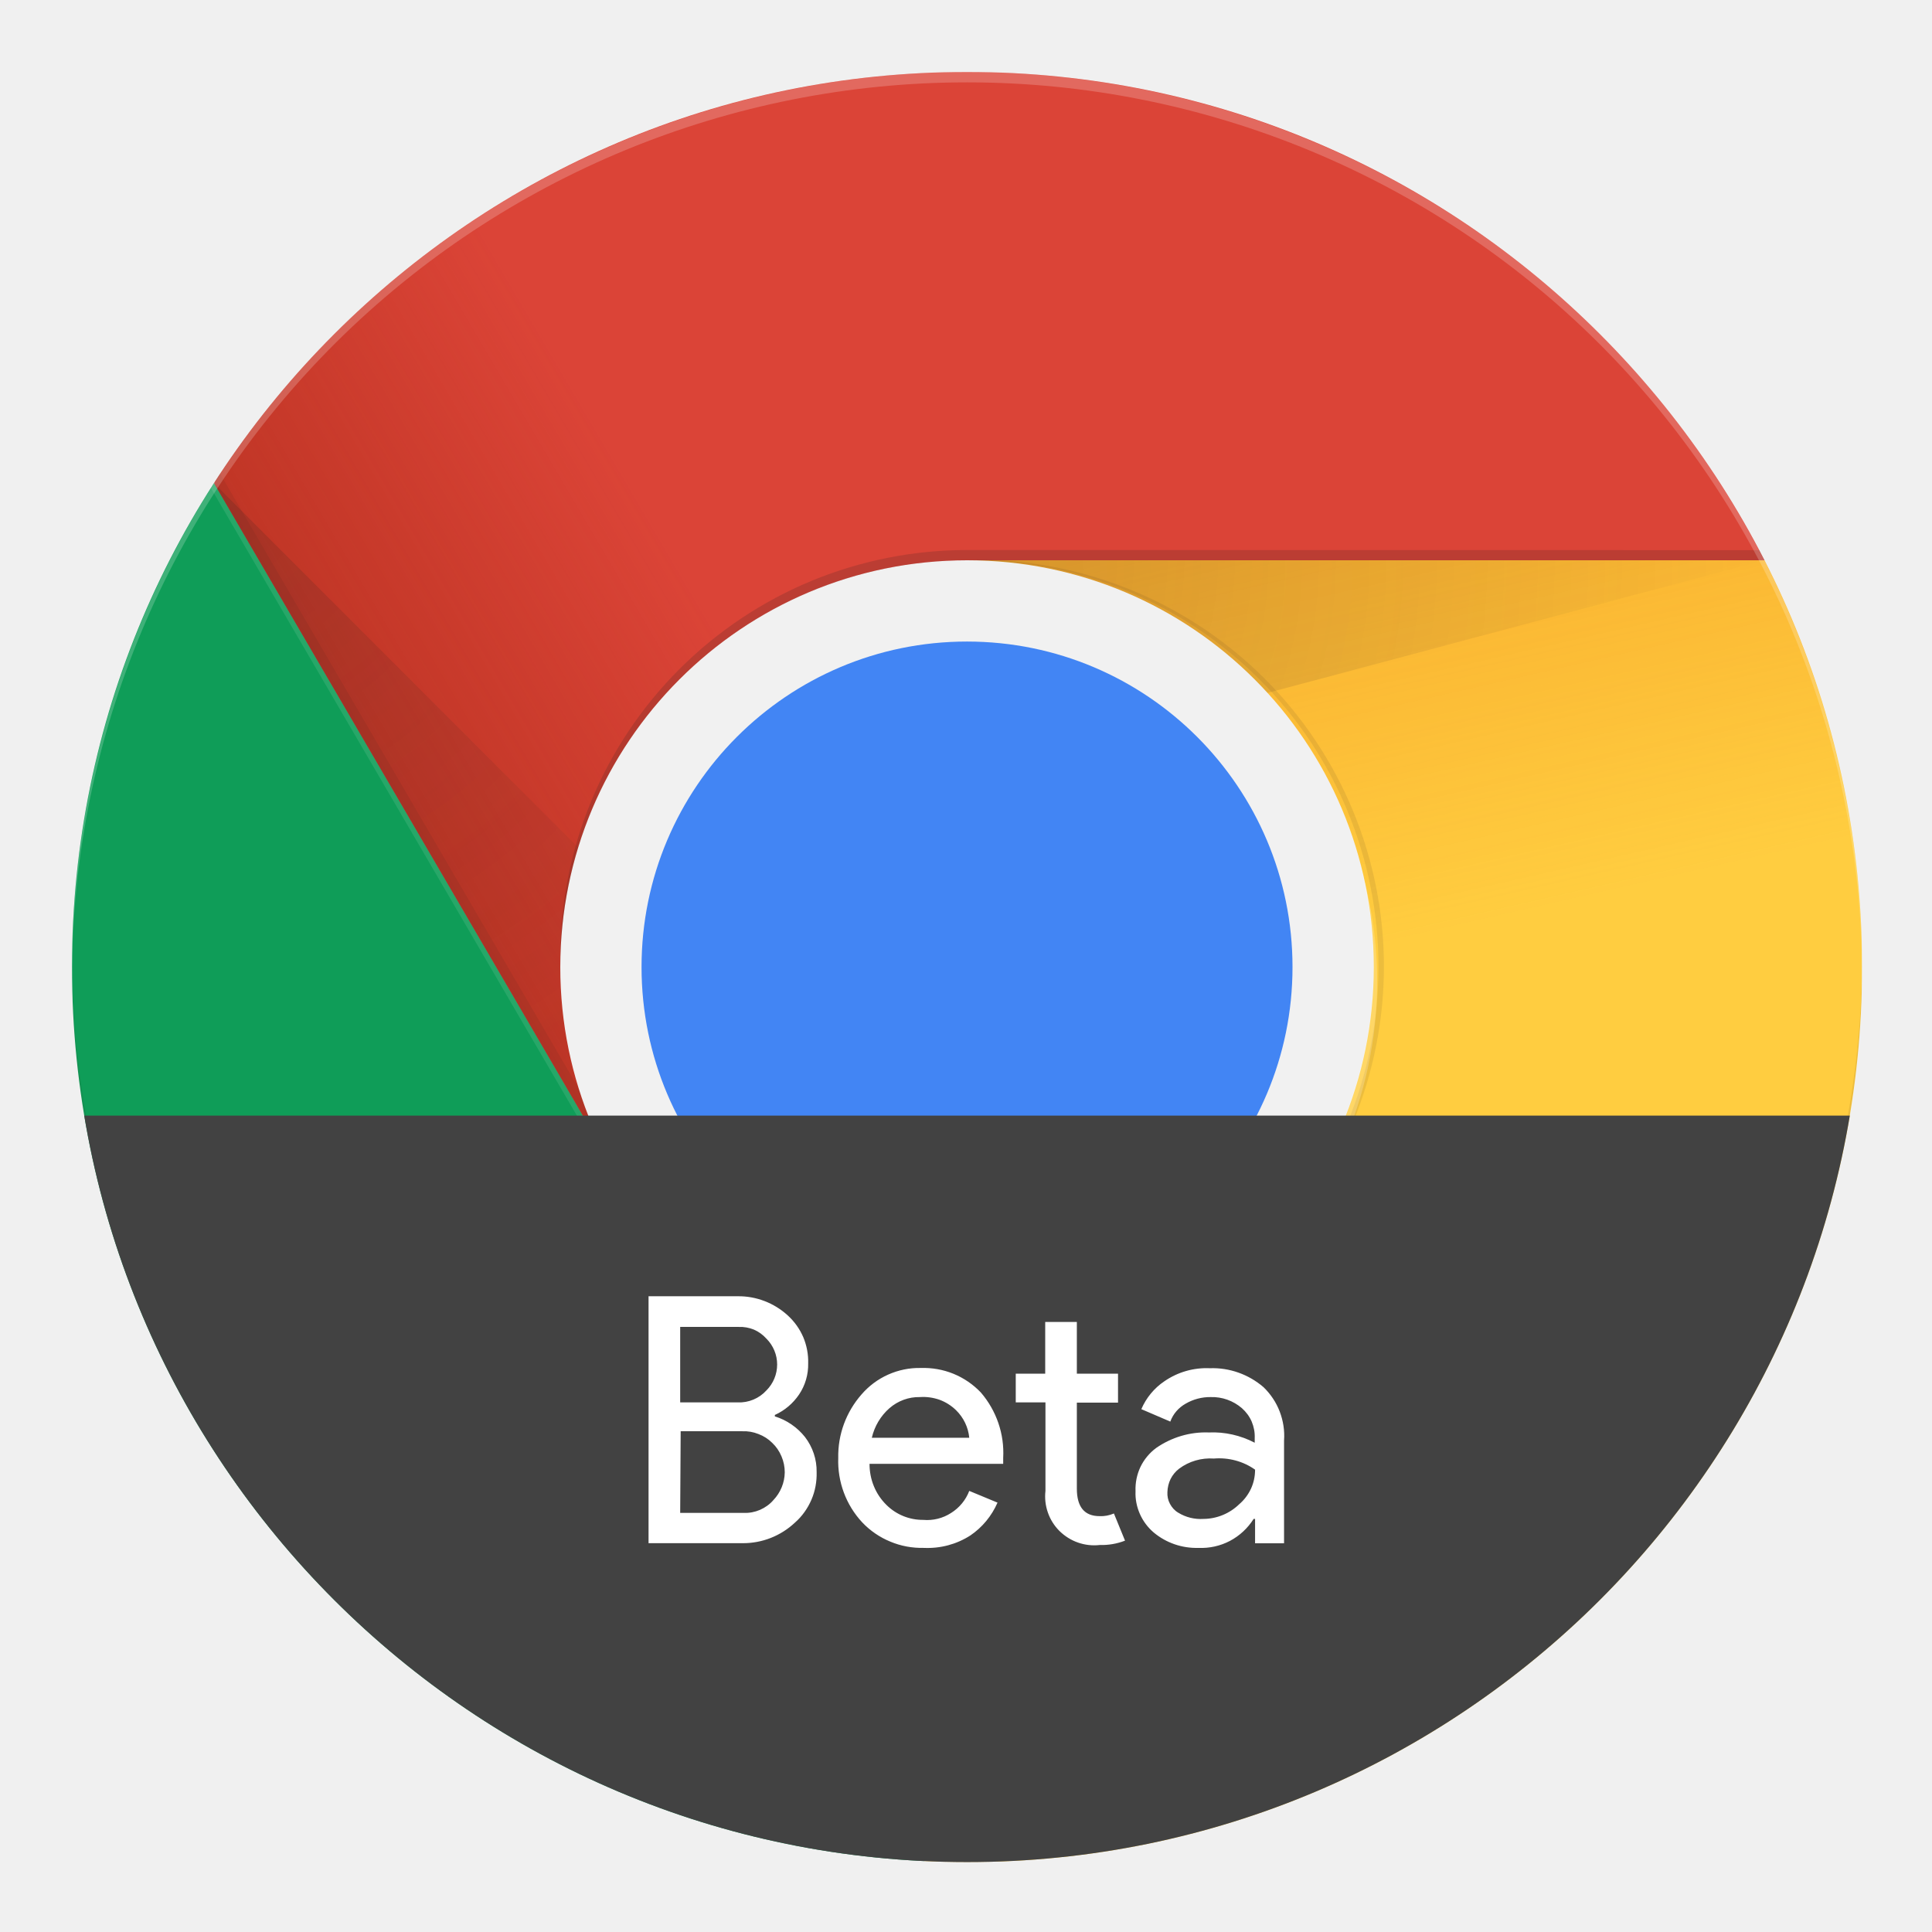
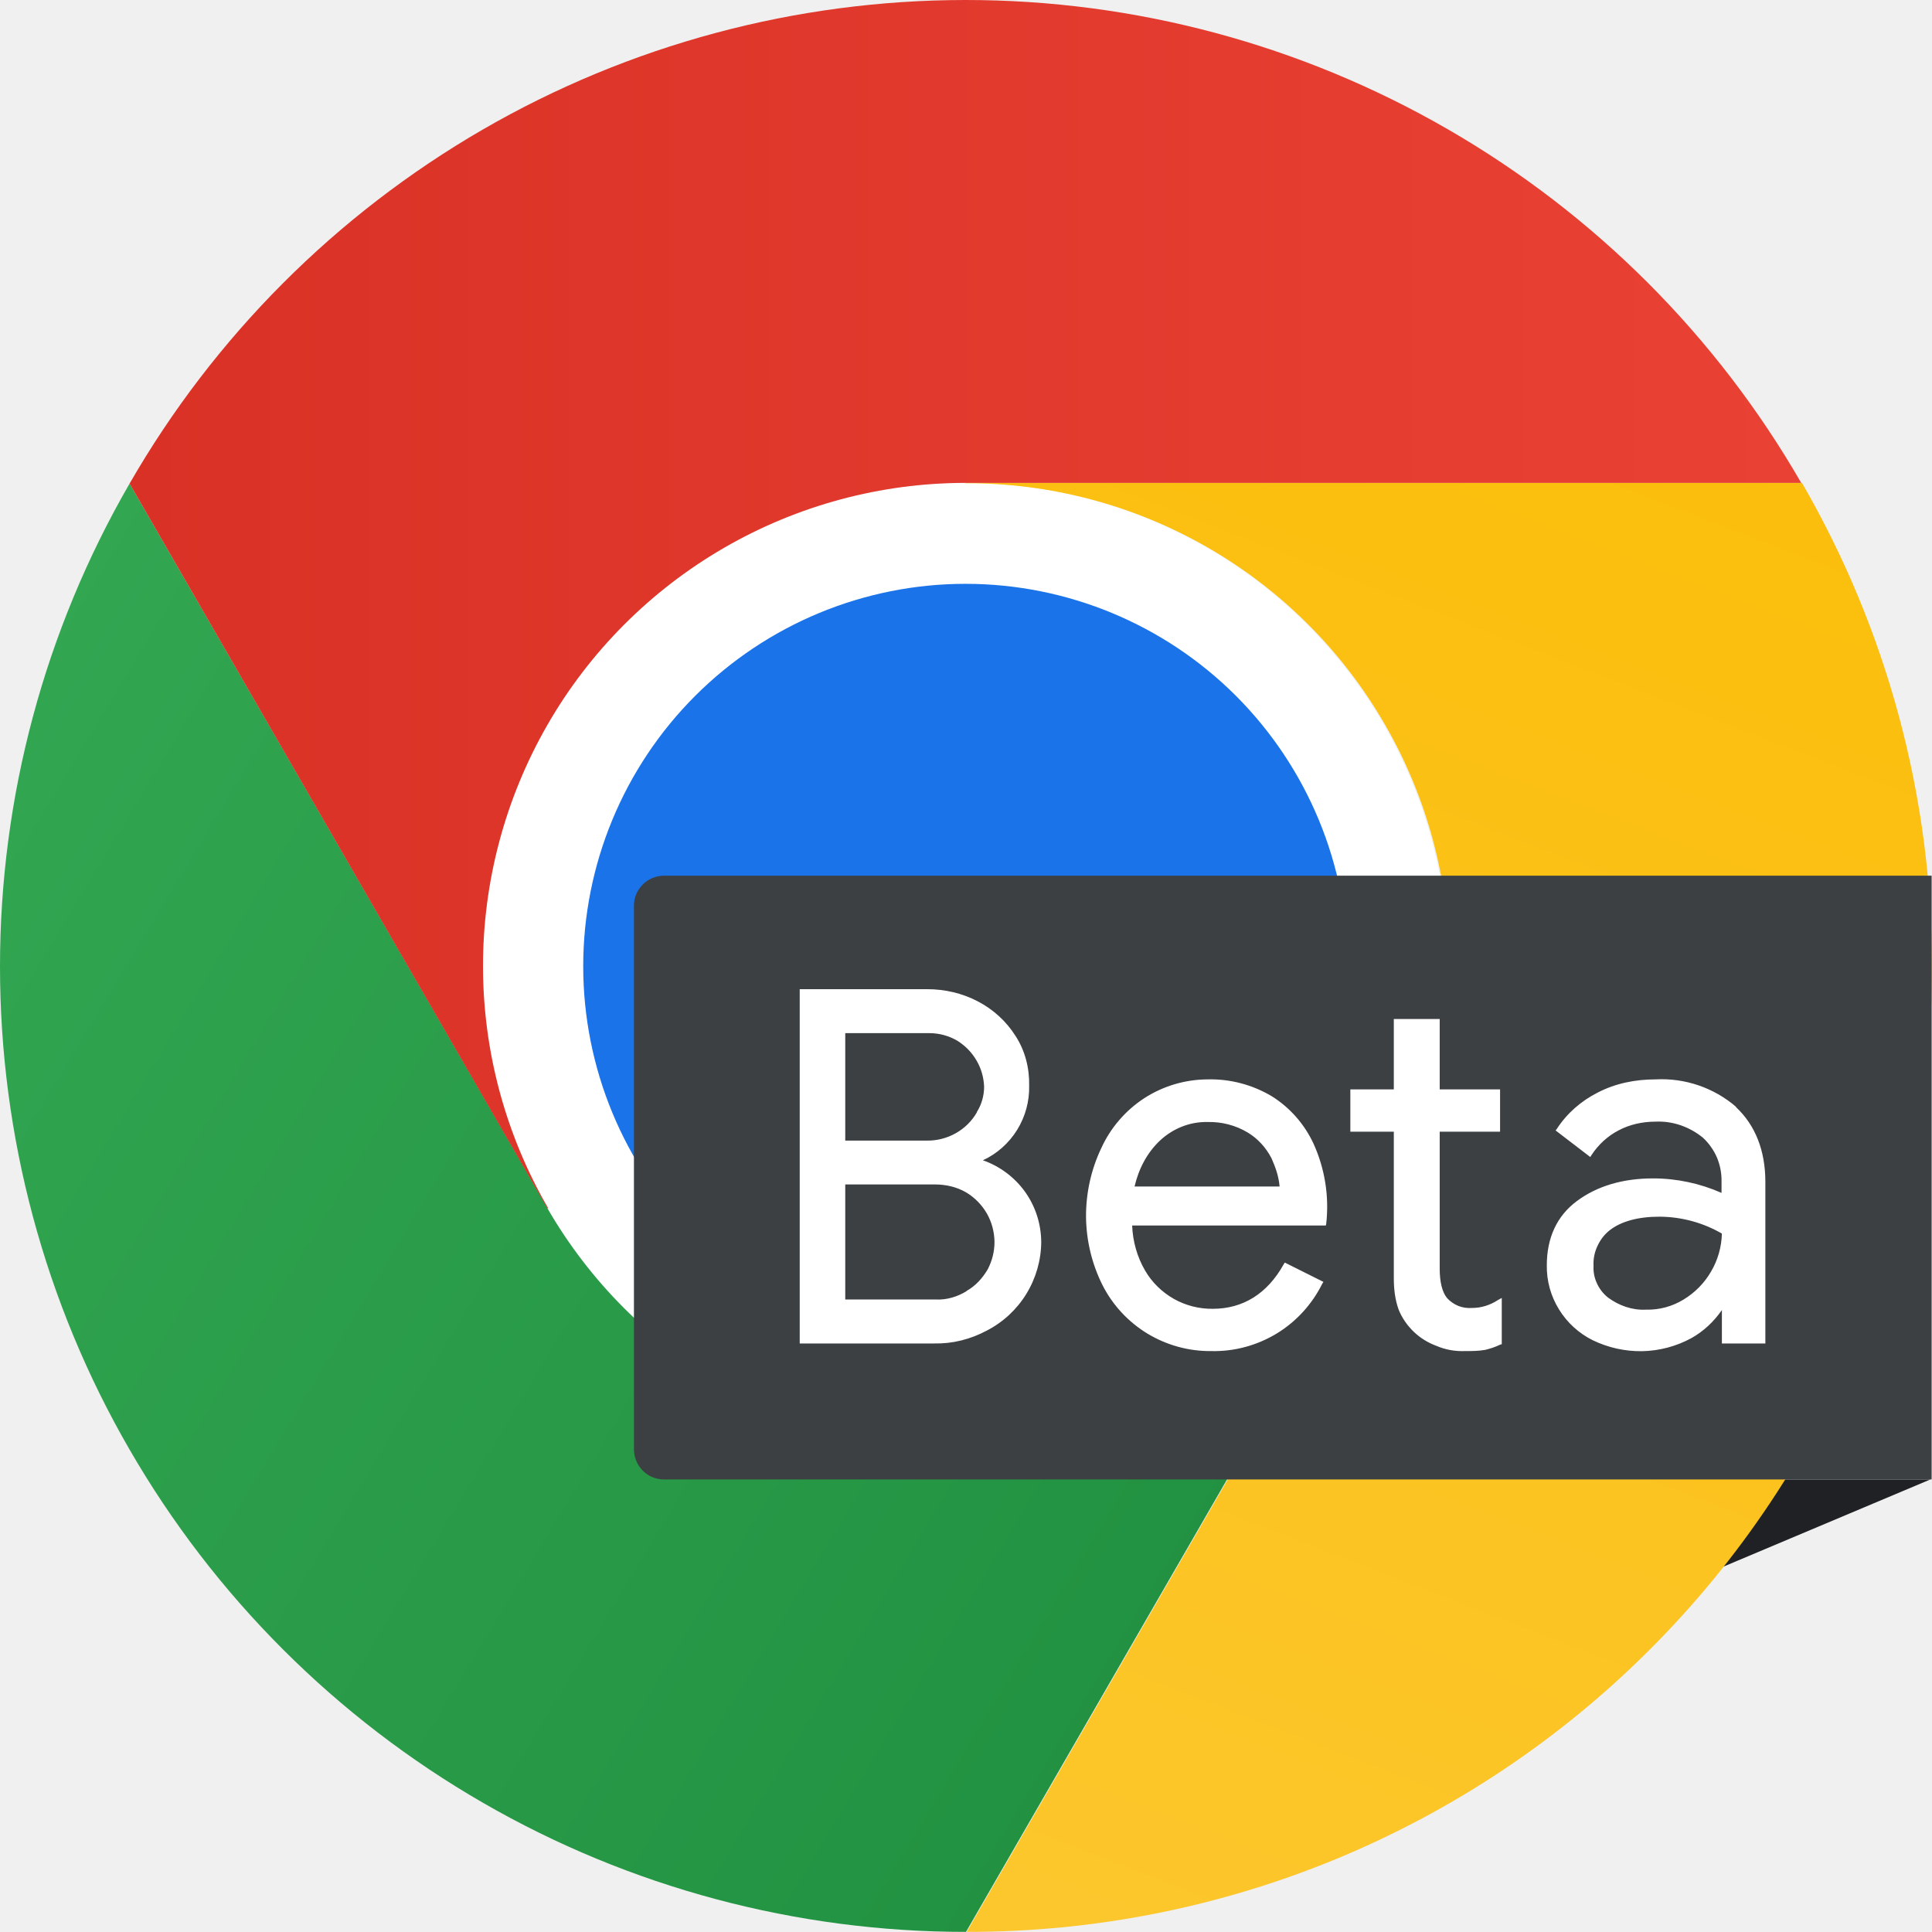
<svg xmlns="http://www.w3.org/2000/svg" viewBox="0 0 16 16" fill="none">
-   <mask id="mask0_0_1" style="mask-type:luminance" maskUnits="userSpaceOnUse" x="0" y="0" width="16" height="16">
-     <path d="M8.009 15.421C12.102 15.421 15.421 12.102 15.421 8.009C15.421 3.915 12.102 0.596 8.009 0.596C3.915 0.596 0.596 3.915 0.596 8.009C0.596 12.102 3.915 15.421 8.009 15.421Z" fill="white" />
-   </mask>
-   <g mask="url(#mask0_0_1)">
-     <path d="M1.774 0.596V9.694H5.091L8.009 4.64H15.421V0.596H1.774Z" fill="#DB4437" />
-     <path d="M1.774 0.596V9.694H5.091L8.009 4.64H15.421V0.596H1.774Z" fill="url(#paint0_linear_0_1)" />
-     <path d="M5.171 9.663L1.816 3.911L1.767 3.994L5.098 9.706L5.171 9.663Z" fill="#3E2723" fill-opacity="0.1" />
-     <path d="M0.596 15.421H7.652L10.927 12.146V9.694H5.091L0.596 1.985V15.421Z" fill="#0F9D58" />
-     <path d="M0.596 15.421H7.652L10.927 12.146V9.694H5.091L0.596 1.985V15.421Z" fill="url(#paint1_linear_0_1)" />
-     <path d="M10.859 9.804L10.789 9.765L7.555 15.421H7.652L10.861 9.808L10.859 9.804Z" fill="#263238" fill-opacity="0.1" />
-     <mask id="mask1_0_1" style="mask-type:luminance" maskUnits="userSpaceOnUse" x="0" y="1" width="11" height="15">
-       <path d="M0.596 15.421H7.652L10.927 12.146V9.694H5.091L0.596 1.985V15.421Z" fill="white" />
-     </mask>
-     <g mask="url(#mask1_0_1)">
-       <path d="M8.009 4.64L10.927 9.694L7.652 15.421H15.421V4.64H8.009Z" fill="#FFCD40" />
-       <path d="M8.009 4.64L10.927 9.694L7.652 15.421H15.421V4.64H8.009Z" fill="url(#paint2_linear_0_1)" />
-     </g>
-     <path d="M8.009 4.64L10.927 9.694L7.652 15.421H15.421V4.64H8.009Z" fill="#FFCD40" />
-     <path d="M8.009 4.64L10.927 9.694L7.652 15.421H15.421V4.64H8.009Z" fill="url(#paint3_linear_0_1)" />
-     <mask id="mask2_0_1" style="mask-type:luminance" maskUnits="userSpaceOnUse" x="7" y="4" width="9" height="12">
-       <path d="M8.009 4.64L10.927 9.694L7.652 15.421H15.421V4.64H8.009Z" fill="white" />
-     </mask>
-     <g mask="url(#mask2_0_1)">
-       <path d="M1.774 0.596V9.694H5.091L8.009 4.64H15.421V0.596H1.774Z" fill="#DB4437" />
-       <path d="M1.774 0.596V9.694H5.091L8.009 4.64H15.421V0.596H1.774Z" fill="url(#paint4_linear_0_1)" />
-     </g>
-     <path d="M8.009 4.64V6.403L14.611 4.64H8.009Z" fill="url(#paint5_radial_0_1)" />
-     <mask id="mask3_0_1" style="mask-type:luminance" maskUnits="userSpaceOnUse" x="1" y="0" width="15" height="10">
-       <path d="M1.774 0.596V3.994L5.091 9.694L8.009 4.64H15.421V0.596H1.774Z" fill="white" />
-     </mask>
-     <g mask="url(#mask3_0_1)">
-       <path d="M0.596 15.421H7.652L10.927 12.146V9.694H5.091L0.596 1.985V15.421Z" fill="#0F9D58" />
-       <path d="M0.596 15.421H7.652L10.927 12.146V9.694H5.091L0.596 1.985V15.421Z" fill="url(#paint6_linear_0_1)" />
-     </g>
-     <path d="M1.774 4.004L6.594 8.825L5.091 9.694L1.774 4.004Z" fill="url(#paint7_radial_0_1)" />
-     <path d="M7.657 15.412L9.423 8.825L10.927 9.694L7.657 15.412Z" fill="url(#paint8_radial_0_1)" />
-     <path d="M8.009 11.377C9.869 11.377 11.377 9.869 11.377 8.009C11.377 6.148 9.869 4.64 8.009 4.64C6.148 4.64 4.64 6.148 4.64 8.009C4.64 9.869 6.148 11.377 8.009 11.377Z" fill="#F1F1F1" />
-     <path d="M8.008 10.704C9.497 10.704 10.704 9.497 10.704 8.009C10.704 6.52 9.497 5.313 8.008 5.313C6.52 5.313 5.313 6.52 5.313 8.009C5.313 9.497 6.52 10.704 8.008 10.704Z" fill="#4285F4" />
-     <path d="M8.009 4.555C7.566 4.555 7.128 4.642 6.719 4.811C6.31 4.981 5.939 5.229 5.626 5.542C5.313 5.855 5.065 6.226 4.896 6.635C4.727 7.044 4.64 7.482 4.64 7.925V8.009C4.64 7.115 4.995 6.258 5.627 5.626C6.258 4.995 7.115 4.64 8.009 4.64H15.421V4.556L8.009 4.555Z" fill="#3E2723" fill-opacity="0.2" />
-     <path d="M10.922 9.694C10.627 10.206 10.203 10.631 9.691 10.927C9.179 11.223 8.599 11.378 8.008 11.378C7.417 11.378 6.836 11.223 6.324 10.927C5.813 10.631 5.388 10.206 5.093 9.694L0.596 1.985V2.069L5.091 9.777C5.386 10.289 5.811 10.715 6.323 11.01C6.834 11.306 7.415 11.462 8.006 11.462C8.597 11.462 9.178 11.306 9.689 11.01C10.201 10.715 10.626 10.289 10.921 9.777V9.694H10.922Z" fill="white" fill-opacity="0.1" />
-     <path opacity="0.1" d="M8.092 4.64H8.049C8.942 4.64 9.799 4.995 10.43 5.626C11.062 6.257 11.416 7.114 11.416 8.007C11.416 8.9 11.062 9.756 10.43 10.388C9.799 11.019 8.942 11.374 8.049 11.374H8.092C8.986 11.374 9.843 11.019 10.475 10.387C11.107 9.755 11.461 8.898 11.461 8.004C11.461 7.111 11.107 6.254 10.475 5.622C9.843 4.99 8.986 4.635 8.092 4.635V4.64Z" fill="#3E2723" />
-     <path d="M10.956 9.804C11.19 9.4 11.336 8.95 11.386 8.486C11.436 8.021 11.388 7.551 11.246 7.105C11.368 7.536 11.402 7.987 11.347 8.431C11.29 8.875 11.146 9.303 10.921 9.69L7.652 15.421H7.75L10.958 9.808L10.956 9.804ZM8.009 0.682C9.967 0.682 11.846 1.457 13.235 2.837C14.623 4.218 15.409 6.093 15.421 8.051V8.009C15.421 7.035 15.229 6.071 14.856 5.172C14.484 4.273 13.938 3.456 13.25 2.767C12.561 2.079 11.744 1.533 10.845 1.161C9.946 0.788 8.982 0.596 8.009 0.596C7.035 0.596 6.071 0.788 5.172 1.161C4.273 1.533 3.456 2.079 2.767 2.767C2.079 3.456 1.533 4.273 1.161 5.172C0.788 6.071 0.596 7.035 0.596 8.009V8.051C0.608 6.093 1.394 4.218 2.782 2.837C4.171 1.457 6.05 0.682 8.009 0.682Z" fill="white" fill-opacity="0.2" />
-     <path d="M8.009 15.335C9.967 15.335 11.846 14.56 13.235 13.18C14.623 11.799 15.409 9.924 15.421 7.966V8.009C15.421 8.982 15.229 9.946 14.856 10.845C14.484 11.744 13.938 12.561 13.25 13.25C12.561 13.938 11.744 14.484 10.845 14.856C9.946 15.229 8.982 15.421 8.009 15.421C7.035 15.421 6.071 15.229 5.172 14.856C4.273 14.484 3.456 13.938 2.767 13.25C2.079 12.561 1.533 11.744 1.161 10.845C0.788 9.946 0.596 8.982 0.596 8.009V7.966C0.608 9.924 1.394 11.799 2.782 13.18C4.171 14.56 6.05 15.335 8.009 15.335Z" fill="#3E2723" fill-opacity="0.1" />
+   <g clip-path="url(#clip0_18995_81634)">
+     <path d="M14.667 12.252C14.517 12.519 14.357 12.776 14.183 13.012L15.987 12.252H14.667Z" fill="#202124" />
+     <path d="M7.996 11.999C9.057 11.999 10.074 11.577 10.824 10.827C11.574 10.076 11.995 9.059 11.995 7.998C11.995 6.937 11.573 5.92 10.823 5.17C10.073 4.42 9.055 3.999 7.995 3.999C6.934 3.999 5.917 4.42 5.167 5.17C4.416 5.92 3.995 6.937 3.995 7.998C3.994 9.059 4.416 10.076 5.165 10.827C5.915 11.577 6.932 11.999 7.993 11.999H7.996Z" fill="white" />
+     <path d="M11.466 10.002L8.006 15.999C9.057 16.001 10.098 15.795 11.069 15.394C12.04 14.992 12.922 14.403 13.665 13.659C14.408 12.916 14.996 12.034 15.397 11.062C15.798 10.091 16.003 9.05 16 7.999C16 6.596 15.627 5.216 14.923 3.999H8L7.993 4.002C8.697 3.999 9.388 4.182 9.998 4.532C10.608 4.882 11.115 5.387 11.467 5.996C11.82 6.605 12.005 7.296 12.004 8C12.003 8.703 11.817 9.394 11.463 10.002H11.466Z" fill="url(#paint0_linear_18995_81634)" />
+     <path d="M4.533 10.002L1.073 4.005C0.37 5.221 0 6.6 1.13741e-07 8.004C-0 9.408 0.369 10.788 1.072 12.003C1.774 13.219 2.784 14.229 4 14.93C5.216 15.632 6.596 16 8 15.999L11.46 10.002V9.999C11.11 10.608 10.606 11.114 9.998 11.466C9.39 11.818 8.701 12.004 7.998 12.004C7.296 12.005 6.606 11.821 5.998 11.47C5.389 11.119 4.884 10.614 4.533 10.006V10.002Z" fill="url(#paint1_linear_18995_81634)" />
+     <path d="M7.996 11.169C8.836 11.169 9.642 10.835 10.236 10.242C10.829 9.648 11.163 8.842 11.163 8.002C11.163 7.162 10.829 6.357 10.236 5.763C9.642 5.169 8.836 4.835 7.996 4.835C7.157 4.835 6.351 5.169 5.757 5.763C5.163 6.357 4.83 7.162 4.83 8.002C4.83 8.842 5.163 9.648 5.757 10.242C6.351 10.835 7.157 11.169 7.996 11.169Z" fill="#1A73E8" />
+     <path d="M7.996 3.999H14.917C14.216 2.783 13.207 1.773 11.991 1.071C10.776 0.369 9.396 -0.001 7.993 9.26425e-07C6.589 0.001 5.21 0.371 3.996 1.074C2.781 1.778 1.773 2.789 1.073 4.005L4.533 10.006H4.54C4.187 9.398 4.001 8.708 4 8.006C3.999 7.303 4.183 6.613 4.533 6.004C4.883 5.395 5.388 4.889 5.996 4.537C6.604 4.185 7.294 3.999 7.996 3.999Z" fill="url(#paint2_linear_18995_81634)" />
+     <path d="M5.25 7.499C5.25 7.366 5.36 7.252 5.5 7.252H15.997V12.252H5.496C5.431 12.252 5.368 12.225 5.322 12.178C5.276 12.131 5.25 12.068 5.25 12.002V7.499Z" fill="#3C4043" />
+     <path d="M8.14 9.609C8.257 9.555 8.355 9.467 8.423 9.358C8.491 9.248 8.526 9.121 8.523 8.992C8.526 8.846 8.49 8.702 8.41 8.579C8.333 8.457 8.224 8.358 8.096 8.292C7.97 8.226 7.826 8.192 7.68 8.192H6.623V11.126H7.736C7.89 11.129 8.036 11.092 8.173 11.019C8.308 10.949 8.421 10.844 8.5 10.715C8.579 10.586 8.622 10.437 8.623 10.286C8.622 10.137 8.576 9.992 8.489 9.87C8.402 9.749 8.28 9.658 8.14 9.609ZM8.006 10.692C7.93 10.739 7.84 10.766 7.753 10.762H7V9.809H7.74C7.833 9.809 7.923 9.829 8.003 9.876C8.074 9.919 8.132 9.979 8.173 10.05C8.214 10.122 8.235 10.203 8.236 10.286C8.236 10.366 8.216 10.442 8.18 10.512C8.136 10.586 8.08 10.649 8.003 10.692H8.006ZM8.09 9.212C8.048 9.285 7.988 9.344 7.915 9.385C7.842 9.426 7.76 9.447 7.676 9.446H7V8.556H7.696C7.78 8.556 7.863 8.579 7.933 8.622C7.997 8.663 8.05 8.718 8.088 8.784C8.126 8.849 8.147 8.923 8.15 8.999C8.15 9.072 8.13 9.146 8.09 9.209V9.212ZM10.533 9.079C10.372 8.983 10.187 8.934 10 8.939C9.814 8.94 9.632 8.994 9.476 9.095C9.321 9.196 9.197 9.34 9.12 9.509C9.036 9.686 8.993 9.88 8.994 10.077C8.996 10.273 9.042 10.466 9.13 10.642C9.214 10.808 9.343 10.947 9.502 11.044C9.661 11.14 9.844 11.191 10.03 11.189C10.22 11.194 10.408 11.143 10.571 11.045C10.734 10.946 10.865 10.803 10.95 10.632L10.96 10.616L10.64 10.456L10.63 10.472C10.496 10.712 10.296 10.839 10.043 10.839C9.93 10.84 9.819 10.812 9.72 10.756C9.622 10.7 9.54 10.62 9.483 10.522C9.417 10.409 9.381 10.28 9.376 10.149H10.98L10.983 10.136C11.009 9.908 10.972 9.677 10.877 9.469C10.802 9.309 10.683 9.173 10.533 9.079ZM10 9.292C10.117 9.289 10.233 9.319 10.333 9.379C10.416 9.429 10.483 9.502 10.53 9.592C10.563 9.666 10.59 9.742 10.597 9.826H9.396C9.43 9.679 9.5 9.546 9.606 9.446C9.713 9.346 9.853 9.289 10 9.292ZM12.19 10.832C12.151 10.835 12.113 10.829 12.077 10.815C12.041 10.8 12.009 10.778 11.983 10.749C11.943 10.699 11.923 10.616 11.923 10.506V9.372H12.423V9.022H11.923V8.439H11.543V9.022H11.183V9.372H11.543V10.586C11.543 10.676 11.553 10.762 11.583 10.846C11.611 10.915 11.654 10.977 11.708 11.029C11.762 11.081 11.826 11.12 11.896 11.146C11.973 11.179 12.053 11.192 12.133 11.189C12.19 11.189 12.243 11.189 12.3 11.179C12.34 11.169 12.383 11.156 12.423 11.136L12.437 11.132V10.749L12.406 10.766C12.34 10.809 12.267 10.832 12.19 10.832ZM14.377 9.166C14.192 9.007 13.953 8.926 13.71 8.939C13.543 8.939 13.377 8.972 13.23 9.049C13.097 9.116 12.977 9.219 12.893 9.349L12.883 9.362L13.17 9.582L13.18 9.566C13.237 9.479 13.313 9.409 13.403 9.362C13.497 9.312 13.603 9.289 13.71 9.289C13.853 9.282 13.993 9.332 14.103 9.422C14.153 9.468 14.192 9.524 14.219 9.586C14.245 9.648 14.258 9.715 14.257 9.782V9.879C14.078 9.8 13.885 9.759 13.69 9.759C13.44 9.759 13.227 9.822 13.06 9.946C12.893 10.069 12.81 10.252 12.81 10.479C12.808 10.608 12.843 10.734 12.911 10.844C12.978 10.953 13.075 11.042 13.19 11.099C13.318 11.161 13.458 11.192 13.6 11.19C13.742 11.187 13.882 11.15 14.007 11.082C14.107 11.026 14.193 10.946 14.26 10.849V11.126H14.62V9.789C14.62 9.529 14.537 9.319 14.377 9.169V9.166ZM13.63 10.846C13.517 10.852 13.407 10.812 13.317 10.746C13.277 10.714 13.246 10.674 13.225 10.628C13.204 10.583 13.194 10.533 13.197 10.482C13.194 10.426 13.205 10.371 13.229 10.32C13.252 10.269 13.286 10.224 13.33 10.189C13.423 10.116 13.563 10.076 13.743 10.076C13.925 10.077 14.103 10.125 14.26 10.216C14.257 10.326 14.227 10.434 14.171 10.529C14.116 10.625 14.037 10.705 13.943 10.762C13.85 10.819 13.743 10.849 13.63 10.846Z" fill="white" />
  </g>
-   <mask id="mask4_0_1" style="mask-type:luminance" maskUnits="userSpaceOnUse" x="0" y="0" width="16" height="16">
-     <path d="M8.009 15.421C12.102 15.421 15.421 12.102 15.421 8.009C15.421 3.915 12.102 0.596 8.009 0.596C3.915 0.596 0.596 3.915 0.596 8.009C0.596 12.102 3.915 15.421 8.009 15.421Z" fill="white" />
-   </mask>
-   <g mask="url(#mask4_0_1)">
-     <path d="M0.348 9.239H15.884V15.743H0.348V9.239Z" fill="#424242" />
-   </g>
-   <path d="M5.371 12.78V10.735H6.109C6.262 10.733 6.41 10.79 6.523 10.893C6.578 10.943 6.622 11.004 6.652 11.073C6.681 11.142 6.695 11.216 6.693 11.29C6.695 11.382 6.669 11.472 6.618 11.548C6.568 11.622 6.499 11.681 6.417 11.718V11.73C6.515 11.76 6.602 11.82 6.666 11.9C6.73 11.983 6.765 12.086 6.763 12.192C6.765 12.27 6.751 12.348 6.72 12.42C6.689 12.492 6.643 12.557 6.584 12.609C6.466 12.72 6.311 12.781 6.15 12.78H5.371ZM5.633 11.614H6.109C6.153 11.616 6.198 11.608 6.239 11.591C6.28 11.574 6.317 11.548 6.347 11.515C6.404 11.458 6.436 11.381 6.436 11.3C6.436 11.22 6.404 11.143 6.347 11.086C6.318 11.054 6.283 11.028 6.243 11.011C6.203 10.995 6.16 10.987 6.117 10.989H5.633V11.614ZM5.633 12.529H6.16C6.206 12.531 6.252 12.522 6.294 12.504C6.337 12.485 6.375 12.458 6.405 12.423C6.464 12.361 6.498 12.279 6.499 12.193C6.499 12.148 6.49 12.103 6.472 12.061C6.454 12.018 6.428 11.98 6.395 11.949C6.363 11.917 6.324 11.892 6.281 11.876C6.239 11.859 6.193 11.851 6.148 11.853H5.637L5.633 12.529ZM7.651 12.819C7.555 12.821 7.461 12.804 7.373 12.767C7.285 12.731 7.205 12.676 7.14 12.607C7.006 12.463 6.935 12.271 6.942 12.074C6.938 11.881 7.007 11.694 7.134 11.549C7.195 11.478 7.27 11.422 7.355 11.384C7.44 11.346 7.532 11.327 7.625 11.329C7.718 11.326 7.81 11.342 7.896 11.377C7.982 11.412 8.059 11.465 8.123 11.532C8.252 11.682 8.319 11.876 8.308 12.074V12.123H7.201C7.201 12.187 7.213 12.25 7.237 12.308C7.261 12.367 7.297 12.42 7.342 12.464C7.423 12.544 7.532 12.588 7.646 12.587C7.727 12.594 7.808 12.574 7.876 12.53C7.945 12.487 7.998 12.423 8.027 12.347L8.261 12.444C8.213 12.554 8.135 12.649 8.036 12.716C7.921 12.79 7.787 12.825 7.651 12.819ZM8.027 11.907C8.019 11.821 7.98 11.74 7.918 11.679C7.879 11.641 7.832 11.611 7.78 11.592C7.728 11.574 7.673 11.566 7.618 11.57C7.526 11.568 7.436 11.601 7.366 11.662C7.293 11.726 7.242 11.812 7.22 11.907H8.027ZM9.108 12.795C9.047 12.802 8.985 12.795 8.928 12.775C8.87 12.755 8.818 12.722 8.774 12.679C8.731 12.636 8.698 12.584 8.678 12.526C8.658 12.469 8.651 12.407 8.658 12.347V11.614H8.412V11.376H8.656V10.948H8.918V11.376H9.259V11.616H8.918V12.328C8.918 12.48 8.981 12.556 9.106 12.556C9.147 12.558 9.187 12.55 9.225 12.534L9.317 12.759C9.25 12.785 9.179 12.797 9.108 12.795ZM9.925 12.819C9.79 12.823 9.658 12.778 9.554 12.691C9.505 12.649 9.466 12.597 9.44 12.538C9.414 12.479 9.401 12.415 9.404 12.35C9.401 12.281 9.415 12.212 9.444 12.15C9.474 12.087 9.519 12.033 9.574 11.992C9.702 11.903 9.855 11.857 10.011 11.863C10.143 11.857 10.274 11.887 10.391 11.948V11.909C10.393 11.862 10.384 11.816 10.366 11.773C10.348 11.731 10.32 11.693 10.285 11.662C10.213 11.6 10.121 11.567 10.026 11.57C9.954 11.569 9.882 11.588 9.82 11.624C9.761 11.657 9.715 11.709 9.692 11.773L9.452 11.67C9.492 11.577 9.558 11.496 9.643 11.439C9.753 11.363 9.885 11.325 10.019 11.331C10.182 11.325 10.341 11.382 10.464 11.488C10.523 11.545 10.569 11.614 10.598 11.69C10.627 11.766 10.64 11.848 10.634 11.929V12.781H10.394V12.579H10.382C10.334 12.655 10.267 12.718 10.186 12.761C10.106 12.803 10.016 12.823 9.925 12.819ZM9.968 12.579C10.078 12.578 10.184 12.534 10.263 12.457C10.304 12.422 10.337 12.378 10.36 12.329C10.383 12.279 10.394 12.226 10.394 12.171C10.295 12.101 10.174 12.069 10.053 12.079C9.95 12.072 9.848 12.101 9.765 12.163C9.735 12.186 9.711 12.215 9.694 12.249C9.678 12.282 9.669 12.319 9.668 12.357C9.666 12.391 9.673 12.424 9.689 12.454C9.705 12.484 9.728 12.51 9.757 12.527C9.82 12.566 9.894 12.584 9.968 12.579Z" fill="white" />
  <defs>
-     <linearGradient id="paint0_linear_0_1" x1="2.386" y1="6.262" x2="6.816" y2="3.663" gradientUnits="userSpaceOnUse">
-       <stop stop-color="#A52714" stop-opacity="0.6" />
-       <stop offset="0.7" stop-color="#A52714" stop-opacity="0" />
+     <linearGradient id="paint0_linear_18995_81634" x1="-1.659" y1="15.279" x2="5.428" y2="-3.104" gradientUnits="userSpaceOnUse">
+       <stop stop-color="#FCC934" />
+       <stop offset="1" stop-color="#FBBC04" />
    </linearGradient>
-     <linearGradient id="paint1_linear_0_1" x1="9.244" y1="13.759" x2="4.345" y2="10.905" gradientUnits="userSpaceOnUse">
-       <stop stop-color="#055524" stop-opacity="0.4" />
-       <stop offset="0.3" stop-color="#055524" stop-opacity="0" />
+     <linearGradient id="paint1_linear_18995_81634" x1="13.138" y1="12.58" x2="-0.667" y2="4.24" gradientUnits="userSpaceOnUse">
+       <stop stop-color="#1E8E3E" />
+       <stop offset="1" stop-color="#34A853" />
    </linearGradient>
-     <linearGradient id="paint2_linear_0_1" x1="10.181" y1="4.132" x2="11.416" y2="9.542" gradientUnits="userSpaceOnUse">
-       <stop stop-color="#EA6100" stop-opacity="0.3" />
-       <stop offset="0.7" stop-color="#EA6100" stop-opacity="0" />
+     <linearGradient id="paint2_linear_18995_81634" x1="0.189" y1="7.999" x2="15.823" y2="7.999" gradientUnits="userSpaceOnUse">
+       <stop stop-color="#D93025" />
+       <stop offset="1" stop-color="#EA4335" />
    </linearGradient>
-     <linearGradient id="paint3_linear_0_1" x1="10.181" y1="4.132" x2="11.416" y2="9.542" gradientUnits="userSpaceOnUse">
-       <stop stop-color="#EA6100" stop-opacity="0.3" />
-       <stop offset="0.7" stop-color="#EA6100" stop-opacity="0" />
-     </linearGradient>
-     <linearGradient id="paint4_linear_0_1" x1="2.386" y1="6.262" x2="6.816" y2="3.663" gradientUnits="userSpaceOnUse">
-       <stop stop-color="#A52714" stop-opacity="0.6" />
-       <stop offset="0.7" stop-color="#A52714" stop-opacity="0" />
-     </linearGradient>
-     <radialGradient id="paint5_radial_0_1" cx="0" cy="0" r="1" gradientUnits="userSpaceOnUse" gradientTransform="translate(7.66773 4.64324) scale(7.07135)">
-       <stop stop-color="#3E2723" stop-opacity="0.2" />
-       <stop offset="1" stop-color="#3E2723" stop-opacity="0" />
-     </radialGradient>
-     <linearGradient id="paint6_linear_0_1" x1="9.244" y1="13.759" x2="4.345" y2="10.905" gradientUnits="userSpaceOnUse">
-       <stop stop-color="#055524" stop-opacity="0.4" />
-       <stop offset="0.3" stop-color="#055524" stop-opacity="0" />
-     </linearGradient>
-     <radialGradient id="paint7_radial_0_1" cx="0" cy="0" r="1" gradientUnits="userSpaceOnUse" gradientTransform="translate(1.74654 4.00427) scale(6.56017)">
-       <stop stop-color="#3E2723" stop-opacity="0.2" />
-       <stop offset="1" stop-color="#3E2723" stop-opacity="0" />
-     </radialGradient>
-     <radialGradient id="paint8_radial_0_1" cx="0" cy="0" r="1" gradientUnits="userSpaceOnUse" gradientTransform="translate(8.00851 8.00852) scale(7.41214)">
-       <stop stop-color="#263238" stop-opacity="0.2" />
-       <stop offset="1" stop-color="#263238" stop-opacity="0" />
-     </radialGradient>
+     <clipPath id="clip0_18995_81634">
+       <rect width="16" height="16" fill="white" />
+     </clipPath>
  </defs>
</svg>
